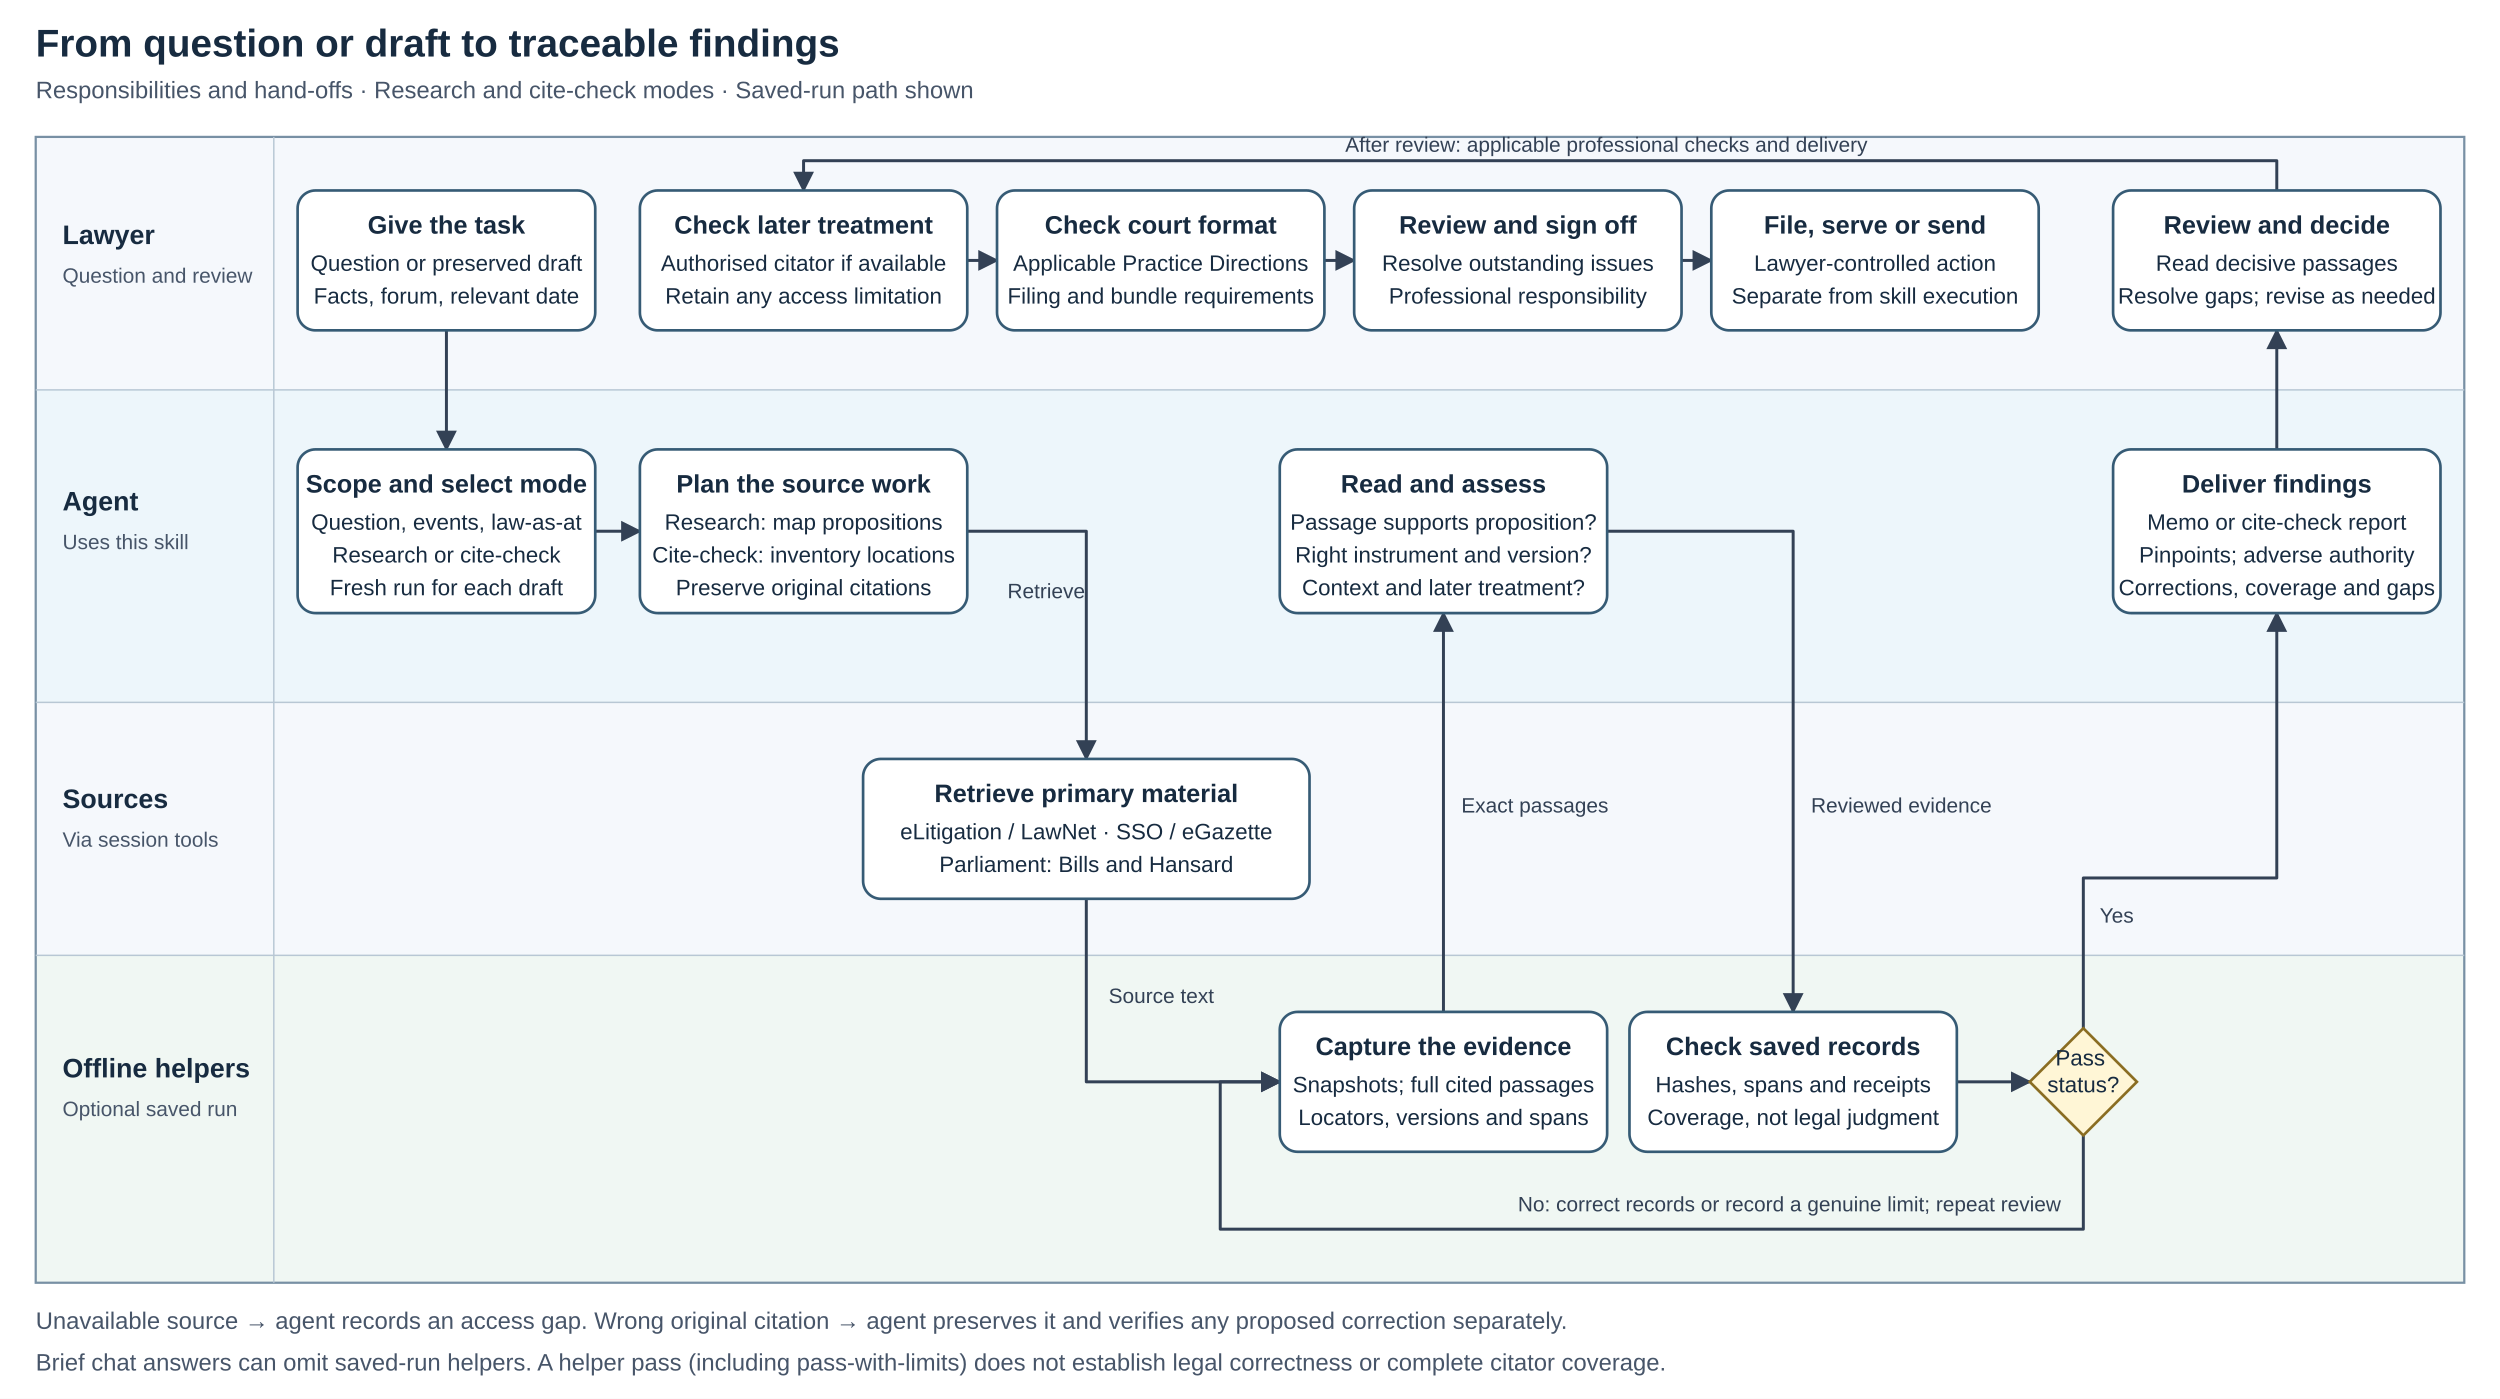
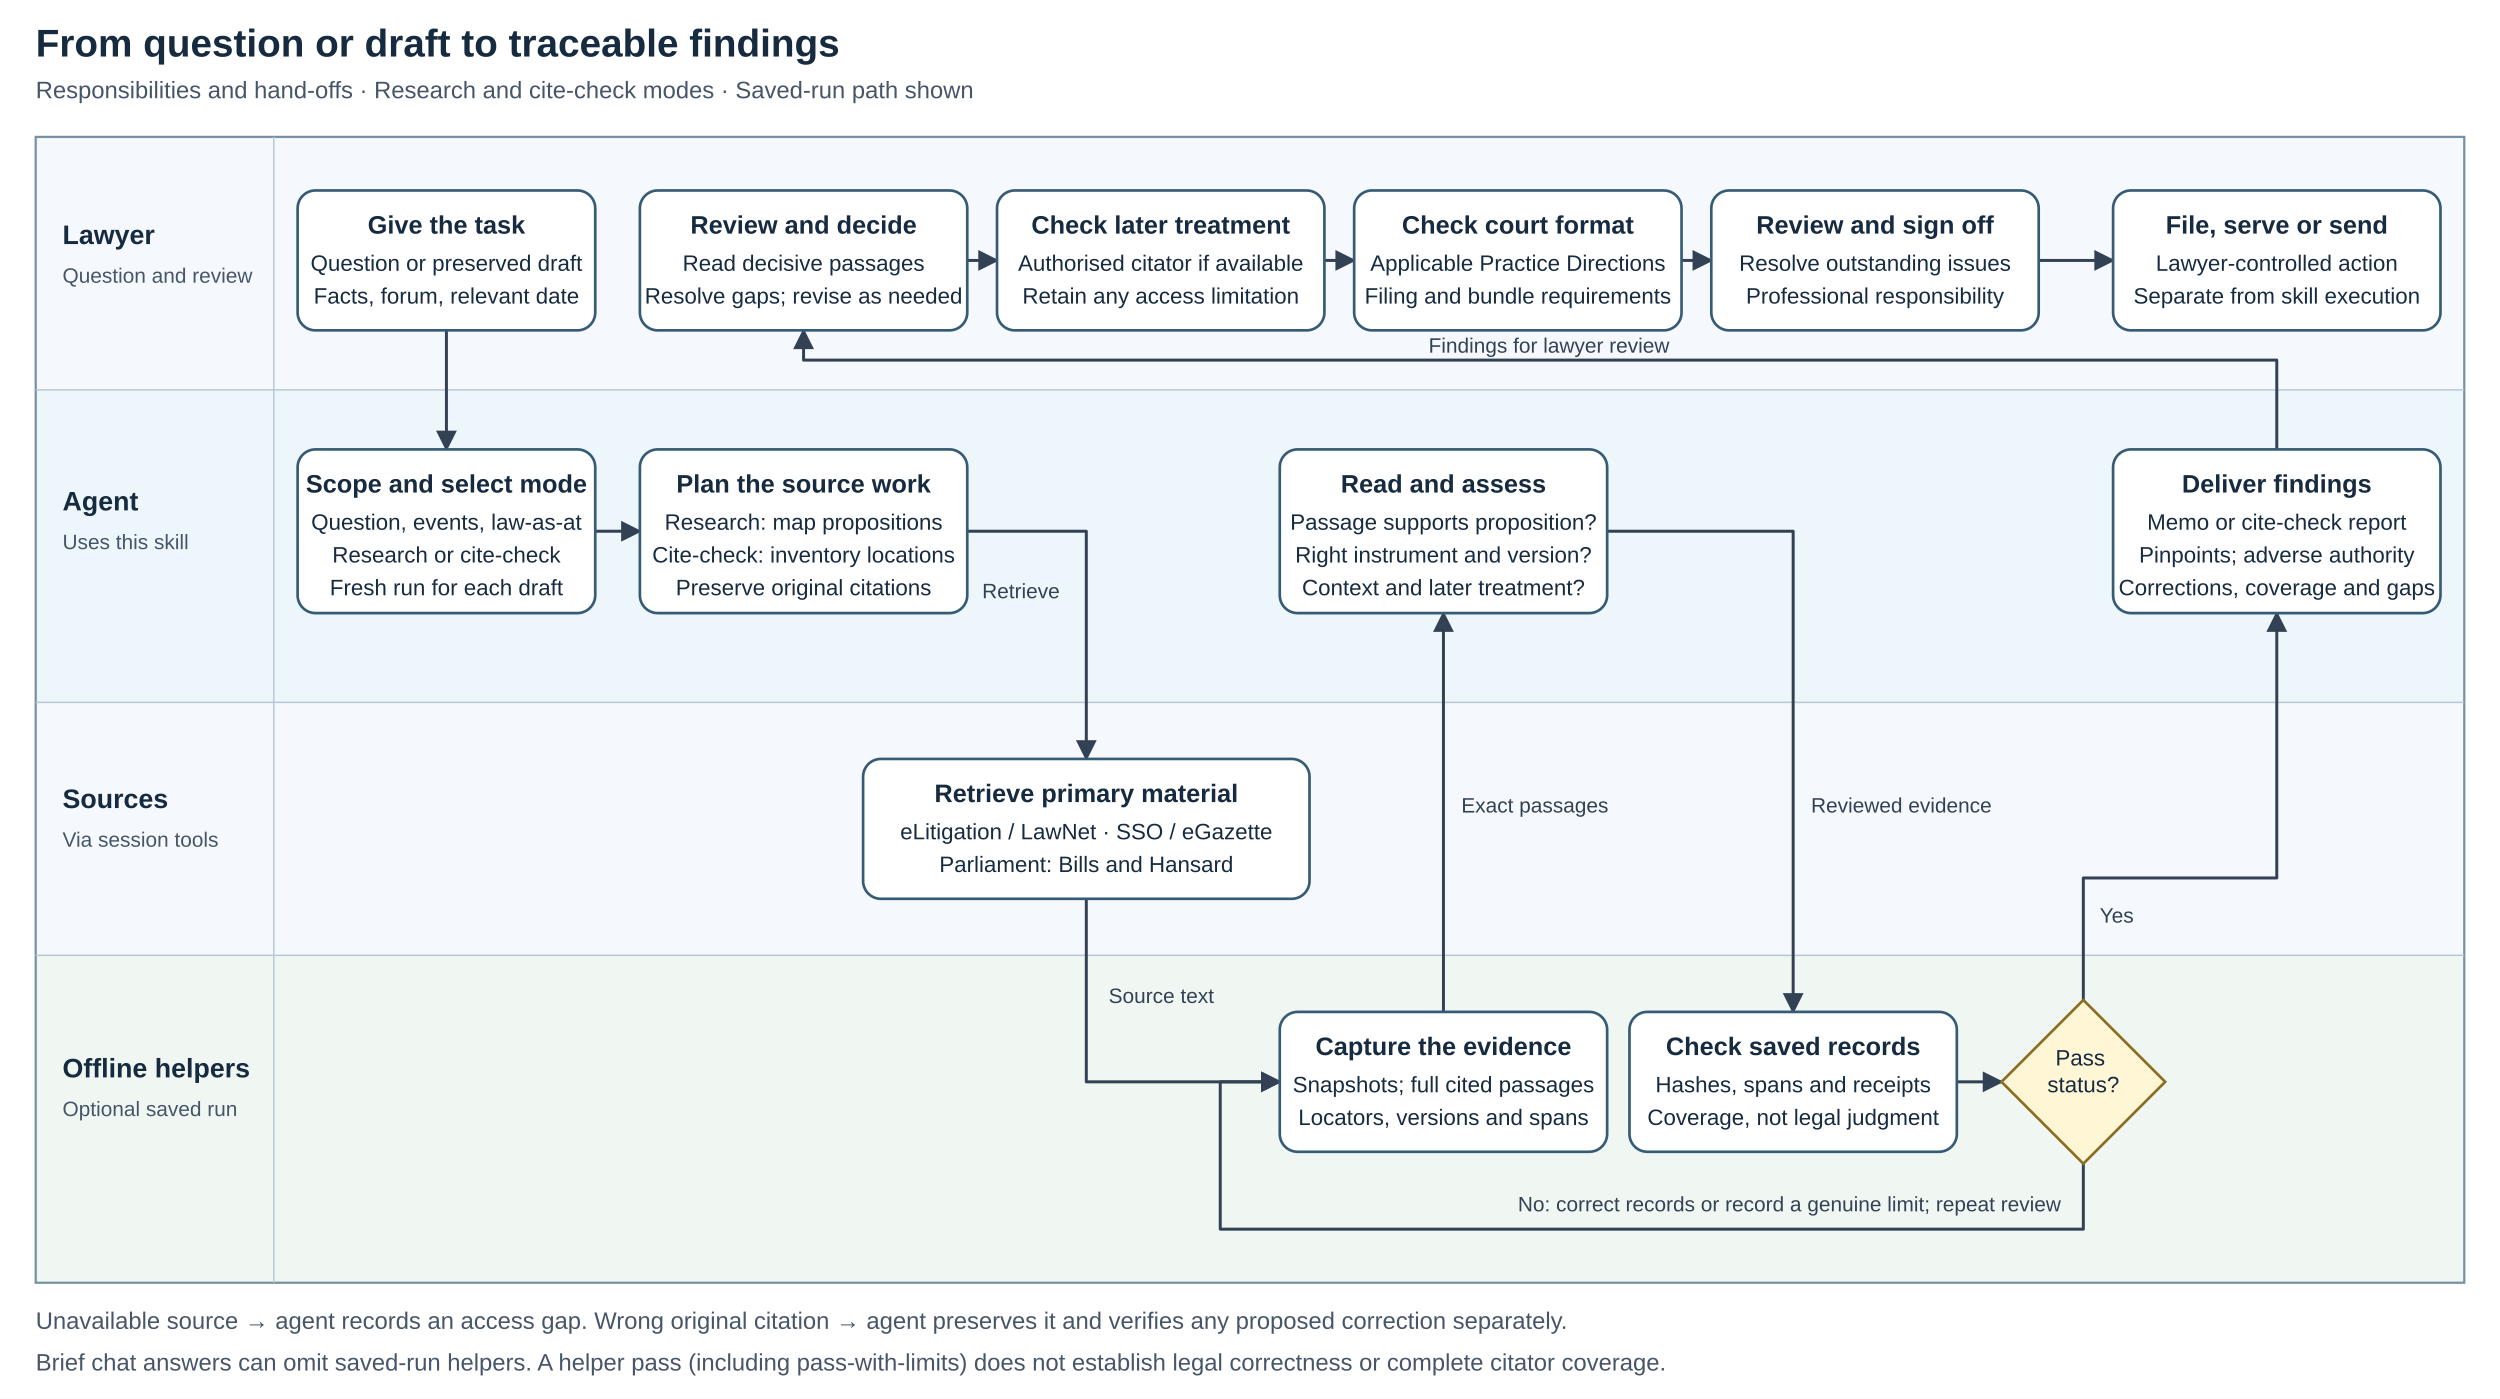
<svg xmlns="http://www.w3.org/2000/svg" width="1680" height="940" viewBox="0 0 1680 940" role="img" aria-labelledby="title description">
  <defs>
    <marker id="arrow" viewBox="0 0 10 10" refX="9" refY="5" markerWidth="7" markerHeight="7" orient="auto">
      <path d="M 0 0 L 10 5 L 0 10 z" fill="#334155" />
    </marker>
    <style>
      text { font-family: Arial, Helvetica, sans-serif; fill: #172b40; }
      .heading { font-size: 26px; font-weight: 700; }
      .subheading { font-size: 16px; fill: #475569; }
      .lane { font-size: 18px; font-weight: 700; }
      .lane-note { font-size: 14px; fill: #475569; }
      .task { fill: white; stroke: #365b75; stroke-width: 1.8; }
      .task-title { font-size: 17px; font-weight: 700; text-anchor: middle; }
      .task-text { font-size: 15px; text-anchor: middle; }
      .flow { fill: none; stroke: #334155; stroke-width: 2; marker-end: url(#arrow); stroke-linejoin: round; }
      .label { font-size: 14px; fill: #334155; }
      .rule { stroke: #b8c7d4; stroke-width: 1; }
    </style>
  </defs>
  <rect width="1680" height="940" fill="white" />
  <text x="24" y="38" class="heading">From question or draft to traceable findings</text>
  <text x="24" y="66" class="subheading">Responsibilities and hand-offs · Research and cite-check modes · Saved-run path shown</text>
  <rect x="24" y="92" width="1632" height="170" fill="#f5f8fc" />
  <rect x="24" y="262" width="1632" height="210" fill="#edf6fb" />
  <rect x="24" y="472" width="1632" height="170" fill="#f5f8fc" />
  <rect x="24" y="642" width="1632" height="220" fill="#f0f7f3" />
  <rect x="24" y="92" width="1632" height="770" fill="none" stroke="#7890a4" stroke-width="1.5" />
  <path d="M 184 92 V 862 M 24 262 H 1656 M 24 472 H 1656 M 24 642 H 1656" class="rule" />
  <text x="42" y="164" class="lane">Lawyer</text>
  <text x="42" y="190" class="lane-note">Question and review</text>
  <text x="42" y="343" class="lane">Agent</text>
  <text x="42" y="369" class="lane-note">Uses this skill</text>
  <text x="42" y="543" class="lane">Sources</text>
  <text x="42" y="569" class="lane-note">Via session tools</text>
  <text x="42" y="724" class="lane">Offline helpers</text>
  <text x="42" y="750" class="lane-note">Optional saved run</text>
  <path d="M 300 222 V 302" class="flow" />
  <path d="M 400 357 H 430" class="flow" />
  <path d="M 650 357 H 730 V 510" class="flow" />
-   <text x="677" y="402" class="label">Retrieve</text>
+   <text x="660" y="402" class="label">Retrieve</text>
  <path d="M 730 604 V 727 H 860" class="flow" />
  <text x="745" y="674" class="label">Source text</text>
  <path d="M 970 680 V 412" class="flow" />
  <text x="982" y="546" class="label">Exact passages</text>
  <path d="M 1080 357 H 1205 V 680" class="flow" />
  <text x="1217" y="546" class="label">Reviewed evidence</text>
-   <path d="M 1315 727 H 1364" class="flow" />
-   <path d="M 1400 691 V 590 H 1530 V 412" class="flow" />
+   <path d="M 1315 727 H 1345" class="flow" />
+   <path d="M 1400 672 V 590 H 1530 V 412" class="flow" />
  <text x="1411" y="620" class="label">Yes</text>
-   <path d="M 1400 763 V 826 H 820 V 727 H 860" class="flow" />
+   <path d="M 1400 782 V 826 H 820 V 727 H 860" class="flow" />
  <text x="1020" y="814" class="label">No: correct records or record a genuine limit; repeat review</text>
-   <path d="M 1530 302 V 222" class="flow" />
-   <path d="M 1530 128 V 108 H 540 V 128" class="flow" />
-   <text x="904" y="102" class="label">After review: applicable professional checks and delivery</text>
+   <path d="M 1530 302 V 242 H 540 V 222" class="flow" />
+   <text x="960" y="237" class="label">Findings for lawyer review</text>
  <path d="M 650 175 H 670" class="flow" />
  <path d="M 890 175 H 910" class="flow" />
  <path d="M 1130 175 H 1150" class="flow" />
+   <path d="M 1370 175 H 1420" class="flow" />
  <rect x="200" y="128" width="200" height="94" rx="12" class="task" />
  <text x="300" y="157" class="task-title">Give the task</text>
  <text x="300" y="182" class="task-text">Question or preserved draft</text>
  <text x="300" y="204" class="task-text">Facts, forum, relevant date</text>
+   <rect x="430" y="128" width="220" height="94" rx="12" class="task" />
+   <text x="540" y="157" class="task-title">Review and decide</text>
+   <text x="540" y="182" class="task-text">Read decisive passages</text>
+   <text x="540" y="204" class="task-text">Resolve gaps; revise as needed</text>
+   <rect x="670" y="128" width="220" height="94" rx="12" class="task" />
+   <text x="780" y="157" class="task-title">Check later treatment</text>
+   <text x="780" y="182" class="task-text">Authorised citator if available</text>
+   <text x="780" y="204" class="task-text">Retain any access limitation</text>
+   <rect x="910" y="128" width="220" height="94" rx="12" class="task" />
+   <text x="1020" y="157" class="task-title">Check court format</text>
+   <text x="1020" y="182" class="task-text">Applicable Practice Directions</text>
+   <text x="1020" y="204" class="task-text">Filing and bundle requirements</text>
+   <rect x="1150" y="128" width="220" height="94" rx="12" class="task" />
+   <text x="1260" y="157" class="task-title">Review and sign off</text>
+   <text x="1260" y="182" class="task-text">Resolve outstanding issues</text>
+   <text x="1260" y="204" class="task-text">Professional responsibility</text>
  <rect x="1420" y="128" width="220" height="94" rx="12" class="task" />
-   <text x="1530" y="157" class="task-title">Review and decide</text>
-   <text x="1530" y="182" class="task-text">Read decisive passages</text>
-   <text x="1530" y="204" class="task-text">Resolve gaps; revise as needed</text>
-   <rect x="430" y="128" width="220" height="94" rx="12" class="task" />
-   <text x="540" y="157" class="task-title">Check later treatment</text>
-   <text x="540" y="182" class="task-text">Authorised citator if available</text>
-   <text x="540" y="204" class="task-text">Retain any access limitation</text>
-   <rect x="670" y="128" width="220" height="94" rx="12" class="task" />
-   <text x="780" y="157" class="task-title">Check court format</text>
-   <text x="780" y="182" class="task-text">Applicable Practice Directions</text>
-   <text x="780" y="204" class="task-text">Filing and bundle requirements</text>
-   <rect x="910" y="128" width="220" height="94" rx="12" class="task" />
-   <text x="1020" y="157" class="task-title">Review and sign off</text>
-   <text x="1020" y="182" class="task-text">Resolve outstanding issues</text>
-   <text x="1020" y="204" class="task-text">Professional responsibility</text>
-   <rect x="1150" y="128" width="220" height="94" rx="12" class="task" />
-   <text x="1260" y="157" class="task-title">File, serve or send</text>
-   <text x="1260" y="182" class="task-text">Lawyer-controlled action</text>
-   <text x="1260" y="204" class="task-text">Separate from skill execution</text>
+   <text x="1530" y="157" class="task-title">File, serve or send</text>
+   <text x="1530" y="182" class="task-text">Lawyer-controlled action</text>
+   <text x="1530" y="204" class="task-text">Separate from skill execution</text>
  <rect x="200" y="302" width="200" height="110" rx="12" class="task" />
  <text x="300" y="331" class="task-title">Scope and select mode</text>
  <text x="300" y="356" class="task-text">Question, events, law-as-at</text>
  <text x="300" y="378" class="task-text">Research or cite-check</text>
  <text x="300" y="400" class="task-text">Fresh run for each draft</text>
  <rect x="430" y="302" width="220" height="110" rx="12" class="task" />
  <text x="540" y="331" class="task-title">Plan the source work</text>
  <text x="540" y="356" class="task-text">Research: map propositions</text>
  <text x="540" y="378" class="task-text">Cite-check: inventory locations</text>
  <text x="540" y="400" class="task-text">Preserve original citations</text>
  <rect x="860" y="302" width="220" height="110" rx="12" class="task" />
  <text x="970" y="331" class="task-title">Read and assess</text>
  <text x="970" y="356" class="task-text">Passage supports proposition?</text>
  <text x="970" y="378" class="task-text">Right instrument and version?</text>
  <text x="970" y="400" class="task-text">Context and later treatment?</text>
  <rect x="1420" y="302" width="220" height="110" rx="12" class="task" />
  <text x="1530" y="331" class="task-title">Deliver findings</text>
  <text x="1530" y="356" class="task-text">Memo or cite-check report</text>
  <text x="1530" y="378" class="task-text">Pinpoints; adverse authority</text>
  <text x="1530" y="400" class="task-text">Corrections, coverage and gaps</text>
  <rect x="580" y="510" width="300" height="94" rx="12" class="task" />
  <text x="730" y="539" class="task-title">Retrieve primary material</text>
  <text x="730" y="564" class="task-text">eLitigation / LawNet · SSO / eGazette</text>
  <text x="730" y="586" class="task-text">Parliament: Bills and Hansard</text>
  <rect x="860" y="680" width="220" height="94" rx="12" class="task" />
  <text x="970" y="709" class="task-title">Capture the evidence</text>
  <text x="970" y="734" class="task-text">Snapshots; full cited passages</text>
  <text x="970" y="756" class="task-text">Locators, versions and spans</text>
  <rect x="1095" y="680" width="220" height="94" rx="12" class="task" />
  <text x="1205" y="709" class="task-title">Check saved records</text>
  <text x="1205" y="734" class="task-text">Hashes, spans and receipts</text>
  <text x="1205" y="756" class="task-text">Coverage, not legal judgment</text>
-   <path d="M 1400 691 L 1436 727 L 1400 763 L 1364 727 Z" fill="#fff6d6" stroke="#8a6d22" stroke-width="1.8" />
+   <path d="M 1400 672 L 1455 727 L 1400 782 L 1345 727 Z" fill="#fff6d6" stroke="#8a6d22" stroke-width="1.8" />
  <text x="1400" y="716" class="task-text">
    <tspan x="1400">Pass</tspan>
    <tspan x="1400" dy="18">status?</tspan>
  </text>
  <text x="24" y="893" class="subheading">Unavailable source → agent records an access gap. Wrong original citation → agent preserves it and verifies any proposed correction separately.</text>
  <text x="24" y="921" class="subheading">Brief chat answers can omit saved-run helpers. A helper pass (including pass-with-limits) does not establish legal correctness or complete citator coverage.</text>
</svg>
